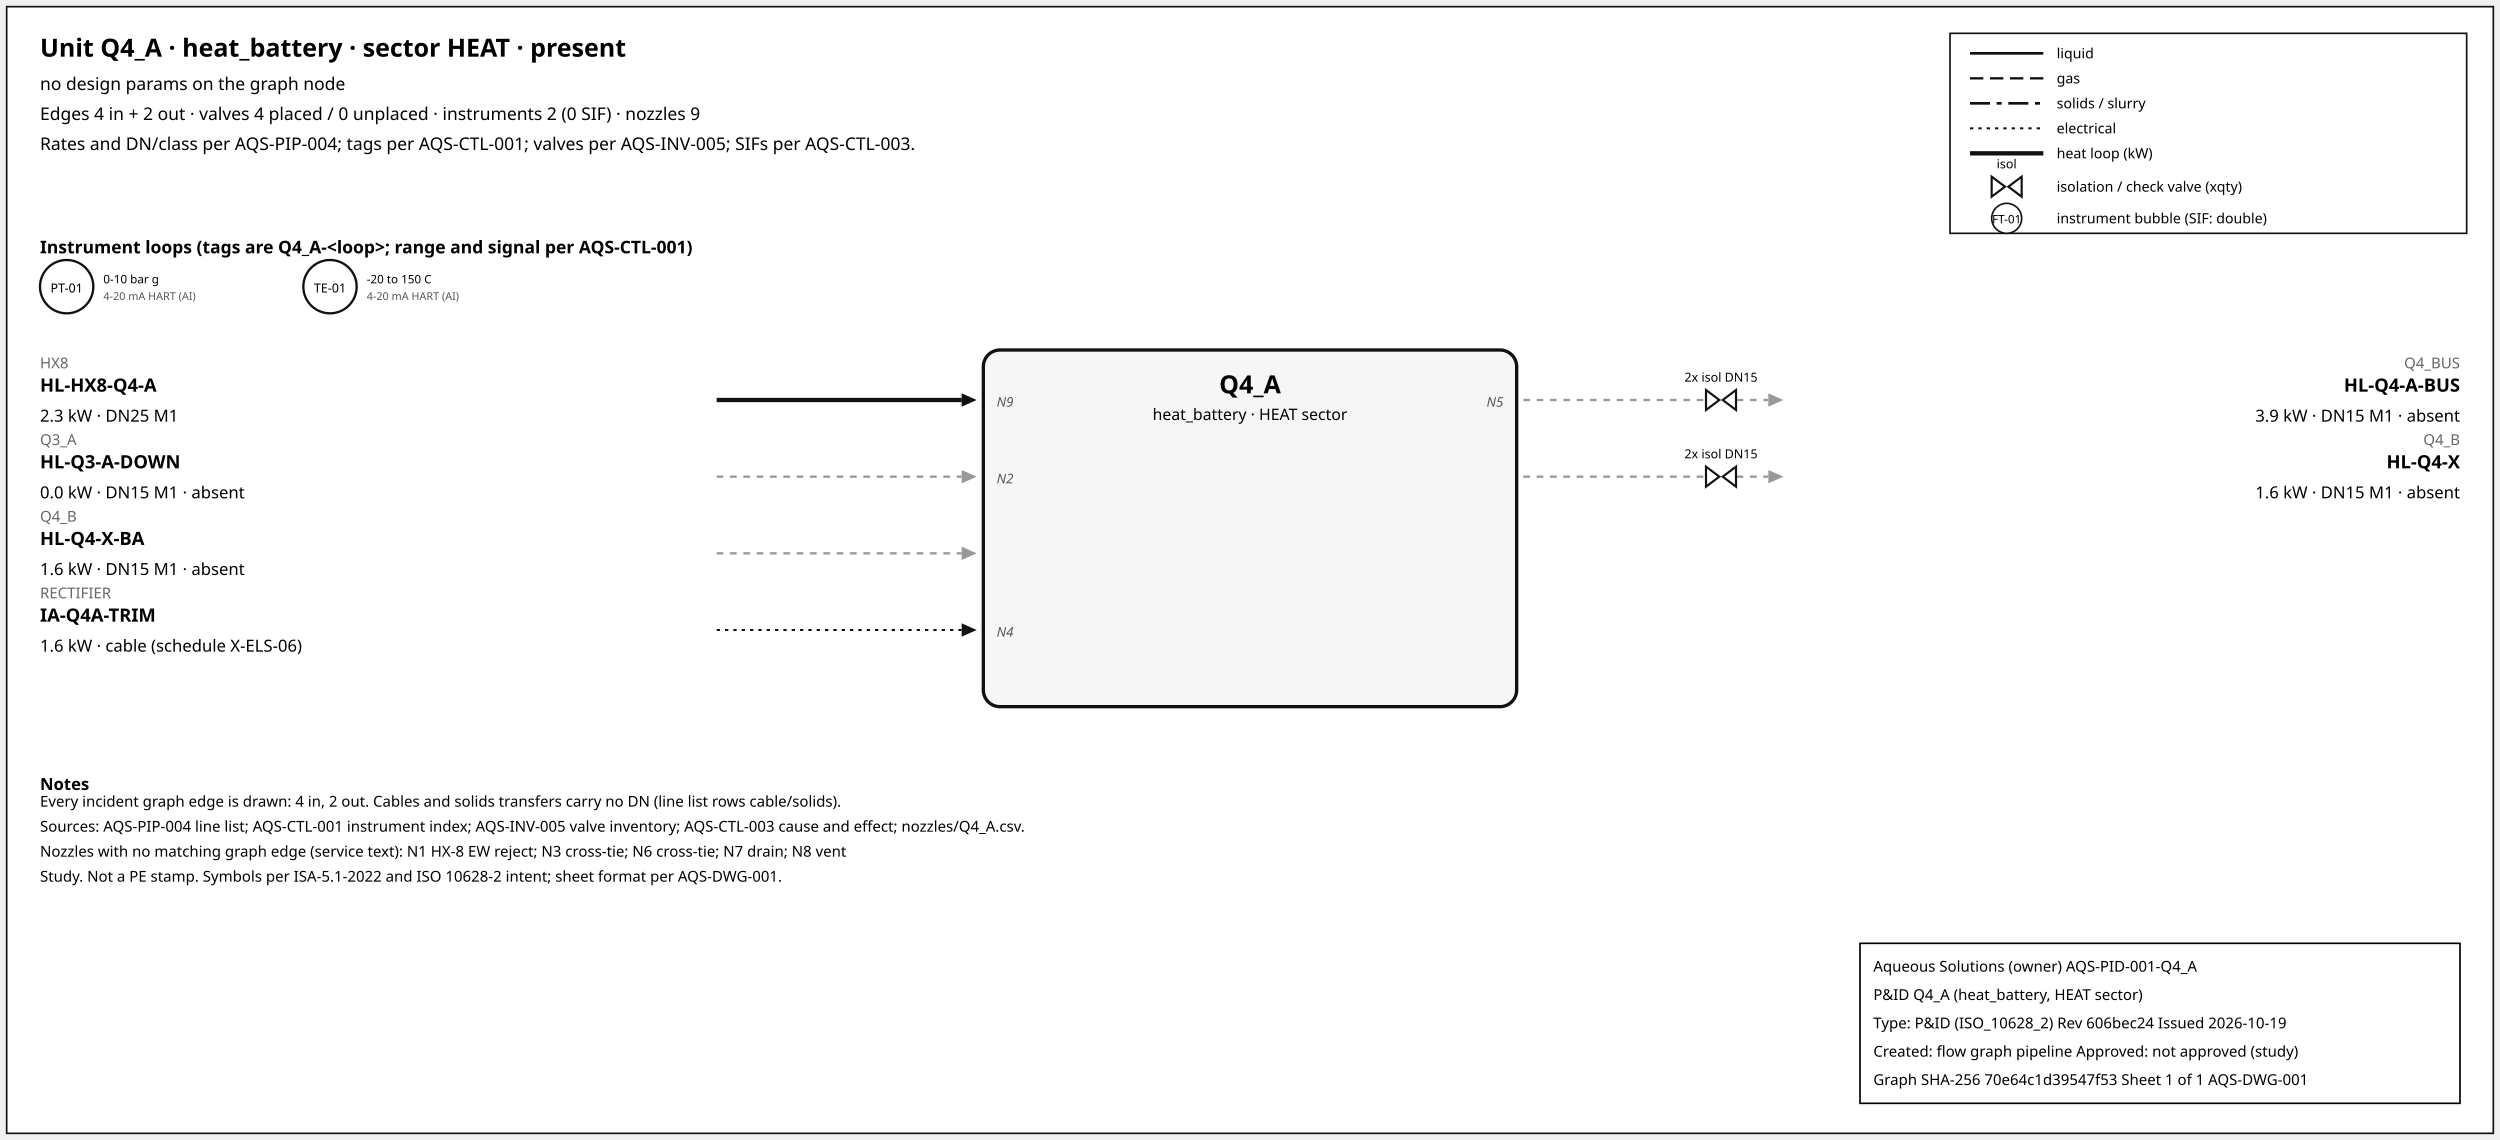
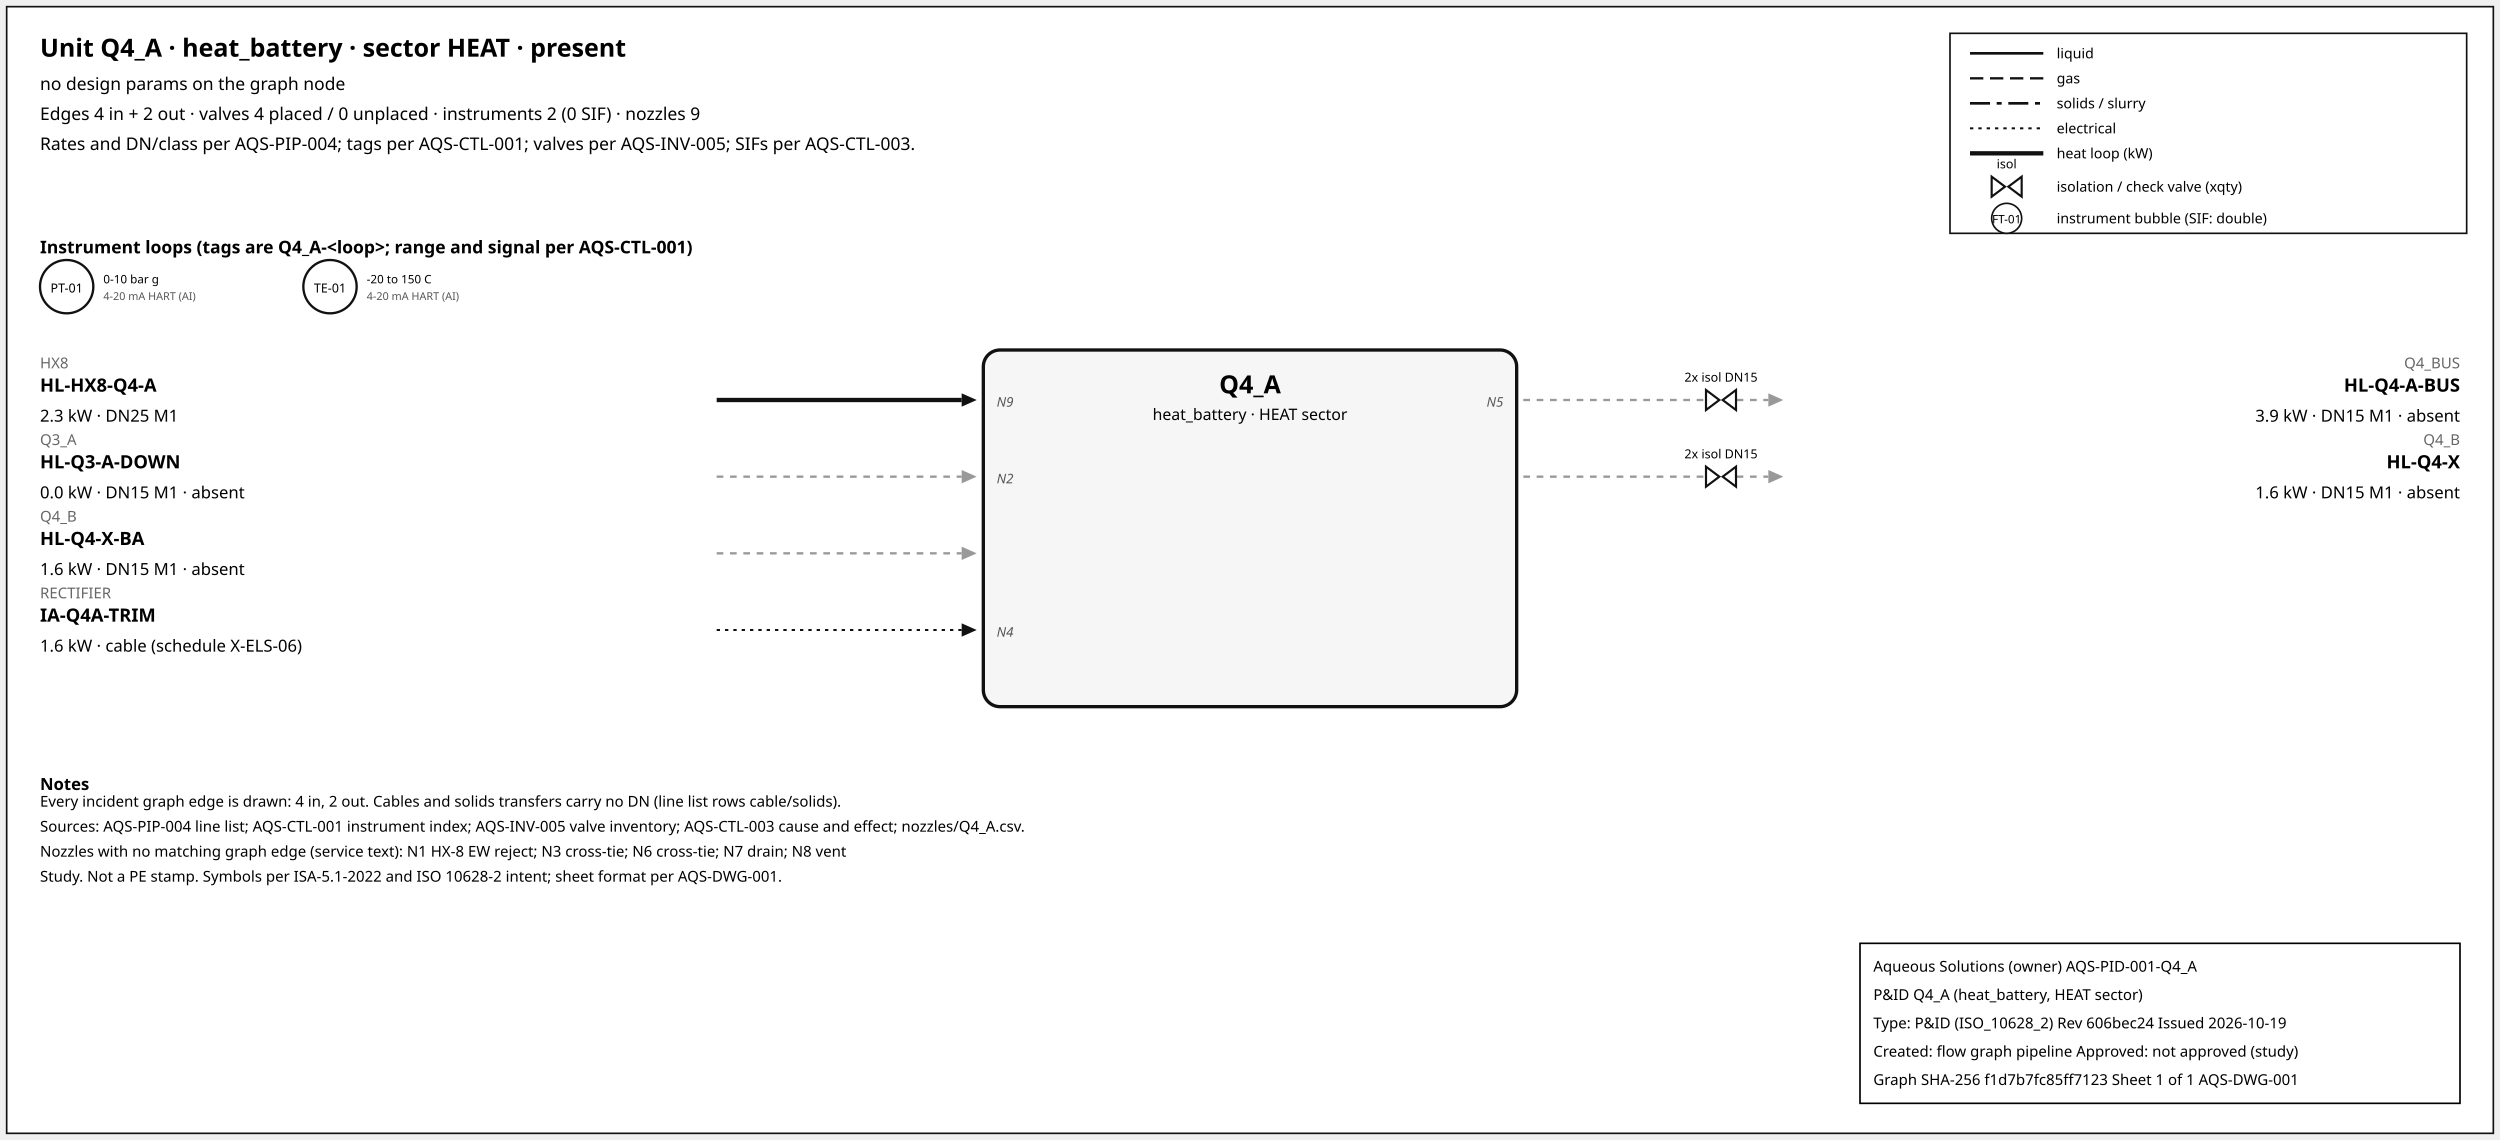
<svg xmlns="http://www.w3.org/2000/svg" width="1500" height="684" font-family="sans-serif">
  <rect x="4" y="4" width="1492" height="676" fill="white" stroke="#111" />
  <text x="24" y="34" font-size="15" font-weight="600">Unit Q4_A · heat_battery · sector HEAT · present</text>
  <text x="24" y="54" font-size="10.5">no design params on the graph node</text>
  <text x="24" y="72" font-size="10.5">Edges 4 in + 2 out · valves 4 placed / 0 unplaced · instruments 2 (0 SIF) · nozzles 9</text>
  <text x="24" y="90" font-size="10.5">Rates and DN/class per AQS-PIP-004; tags per AQS-CTL-001; valves per AQS-INV-005; SIFs per AQS-CTL-003.</text>
  <rect x="1170" y="20" width="310" height="120" fill="white" stroke="#111" />
  <line x1="1182" y1="32" x2="1226" y2="32" stroke="#111" stroke-width="1.6" />
  <text x="1234" y="35" font-size="8.5">liquid</text>
  <line x1="1182" y1="47" x2="1226" y2="47" stroke="#111" stroke-width="1.4" stroke-dasharray="8,4" />
  <text x="1234" y="50" font-size="8.5">gas</text>
  <line x1="1182" y1="62" x2="1226" y2="62" stroke="#111" stroke-width="1.6" stroke-dasharray="12,4,3,4" />
  <text x="1234" y="65" font-size="8.5">solids / slurry</text>
  <line x1="1182" y1="77" x2="1226" y2="77" stroke="#111" stroke-width="1.2" stroke-dasharray="2,3" />
  <text x="1234" y="80" font-size="8.5">electrical</text>
  <line x1="1182" y1="92" x2="1226" y2="92" stroke="#111" stroke-width="2.6" />
  <text x="1234" y="95" font-size="8.5">heat loop (kW)</text>
  <path d="M 1195.0,106 L 1203.0,112 L 1195.0,118 Z M 1213.0,106 L 1205.0,112 L 1213.0,118 Z" fill="white" stroke="#111" stroke-width="1.3" />
  <text x="1204.0" y="101.0" font-size="7.5" text-anchor="middle">isol</text>
  <text x="1234" y="115" font-size="8.5">isolation / check valve (xqty)</text>
  <circle cx="1204" cy="131" r="9" fill="white" stroke="#111" />
  <text x="1204" y="134" font-size="7" text-anchor="middle">FT-01</text>
  <text x="1234" y="134" font-size="8.5">instrument bubble (SIF: double)</text>
  <text x="24" y="152" font-size="10.5" font-weight="600">Instrument loops (tags are Q4_A-&lt;loop&gt;; range and signal per AQS-CTL-001)</text>
  <circle cx="40" cy="172" r="16" fill="white" stroke="#111" stroke-width="1.4" />
  <text x="40" y="175.5" font-size="7.5" text-anchor="middle">PT-01</text>
  <text x="62" y="170" font-size="7">0-10 bar g</text>
  <text x="62" y="180" font-size="6.5" fill="#555">4-20 mA HART (AI)</text>
  <circle cx="198" cy="172" r="16" fill="white" stroke="#111" stroke-width="1.4" />
  <text x="198" y="175.5" font-size="7.5" text-anchor="middle">TE-01</text>
  <text x="220" y="170" font-size="7">-20 to 150 C</text>
  <text x="220" y="180" font-size="6.5" fill="#555">4-20 mA HART (AI)</text>
  <rect x="590" y="210" width="320" height="214" rx="10" fill="#f6f6f6" stroke="#111" stroke-width="2" />
  <text x="750.0" y="236" font-size="15" font-weight="700" text-anchor="middle">Q4_A</text>
  <text x="750.0" y="252" font-size="9.5" text-anchor="middle">heat_battery · HEAT sector</text>
  <line x1="430" y1="240" x2="577" y2="240" stroke="#111" stroke-width="2.6" class="edge-in" />
  <polygon points="586,240 577,236 577,244" fill="#111" />
  <text x="24" y="221" font-size="9" fill="#666" text-anchor="start">HX8</text>
  <text x="24" y="235" font-size="11" font-weight="600" text-anchor="start">HL-HX8-Q4-A</text>
  <text x="24" y="253" font-size="10" text-anchor="start">2.3 kW · DN25 M1</text>
  <text x="598" y="244" font-size="8" font-style="italic" fill="#555" text-anchor="start">N9</text>
  <line x1="430" y1="286" x2="577" y2="286" stroke="#999" stroke-width="1.4" stroke-dasharray="4,4" class="edge-in" />
  <polygon points="586,286 577,282 577,290" fill="#999" />
  <text x="24" y="267" font-size="9" fill="#666" text-anchor="start">Q3_A</text>
  <text x="24" y="281" font-size="11" font-weight="600" text-anchor="start">HL-Q3-A-DOWN</text>
  <text x="24" y="299" font-size="10" text-anchor="start">0.0 kW · DN15 M1 · absent</text>
  <text x="598" y="290" font-size="8" font-style="italic" fill="#555" text-anchor="start">N2</text>
  <line x1="430" y1="332" x2="577" y2="332" stroke="#999" stroke-width="1.4" stroke-dasharray="4,4" class="edge-in" />
  <polygon points="586,332 577,328 577,336" fill="#999" />
  <text x="24" y="313" font-size="9" fill="#666" text-anchor="start">Q4_B</text>
  <text x="24" y="327" font-size="11" font-weight="600" text-anchor="start">HL-Q4-X-BA</text>
  <text x="24" y="345" font-size="10" text-anchor="start">1.6 kW · DN15 M1 · absent</text>
  <line x1="430" y1="378" x2="577" y2="378" stroke="#111" stroke-width="1.2" stroke-dasharray="2,3" class="edge-in" />
  <polygon points="586,378 577,374 577,382" fill="#111" />
  <text x="24" y="359" font-size="9" fill="#666" text-anchor="start">RECTIFIER</text>
  <text x="24" y="373" font-size="11" font-weight="600" text-anchor="start">IA-Q4A-TRIM</text>
  <text x="24" y="391" font-size="10" text-anchor="start">1.6 kW · cable (schedule X-ELS-06)</text>
  <text x="598" y="382" font-size="8" font-style="italic" fill="#555" text-anchor="start">N4</text>
  <line x1="914" y1="240" x2="1061" y2="240" stroke="#999" stroke-width="1.4" stroke-dasharray="4,4" class="edge-out" />
  <polygon points="1070,240 1061,236 1061,244" fill="#999" />
  <text x="1476" y="221" font-size="9" fill="#666" text-anchor="end">Q4_BUS</text>
  <text x="1476" y="235" font-size="11" font-weight="600" text-anchor="end">HL-Q4-A-BUS</text>
  <text x="1476" y="253" font-size="10" text-anchor="end">3.9 kW · DN15 M1 · absent</text>
  <text x="902" y="244" font-size="8" font-style="italic" fill="#555" text-anchor="end">N5</text>
  <path d="M 1023.6,234 L 1031.6,240 L 1023.6,246 Z M 1041.6,234 L 1033.6,240 L 1041.6,246 Z" fill="white" stroke="#111" stroke-width="1.3" />
  <text x="1032.6" y="229.0" font-size="7.5" text-anchor="middle">2x isol DN15</text>
  <line x1="914" y1="286" x2="1061" y2="286" stroke="#999" stroke-width="1.4" stroke-dasharray="4,4" class="edge-out" />
  <polygon points="1070,286 1061,282 1061,290" fill="#999" />
  <text x="1476" y="267" font-size="9" fill="#666" text-anchor="end">Q4_B</text>
  <text x="1476" y="281" font-size="11" font-weight="600" text-anchor="end">HL-Q4-X</text>
  <text x="1476" y="299" font-size="10" text-anchor="end">1.6 kW · DN15 M1 · absent</text>
  <path d="M 1023.6,280 L 1031.6,286 L 1023.6,292 Z M 1041.6,280 L 1033.6,286 L 1041.6,292 Z" fill="white" stroke="#111" stroke-width="1.3" />
  <text x="1032.6" y="275.0" font-size="7.5" text-anchor="middle">2x isol DN15</text>
  <text x="24" y="474" font-size="10" font-weight="600">Notes</text>
  <text x="24" y="484" font-size="9">Every incident graph edge is drawn: 4 in, 2 out. Cables and solids transfers carry no DN (line list rows cable/solids).</text>
  <text x="24" y="499" font-size="9">Sources: AQS-PIP-004 line list; AQS-CTL-001 instrument index; AQS-INV-005 valve inventory; AQS-CTL-003 cause and effect; nozzles/Q4_A.csv.</text>
  <text x="24" y="514" font-size="9">Nozzles with no matching graph edge (service text): N1 HX-8 EW reject; N3 cross-tie; N6 cross-tie; N7 drain; N8 vent</text>
  <text x="24" y="529" font-size="9">Study. Not a PE stamp. Symbols per ISA-5.1-2022 and ISO 10628-2 intent; sheet format per AQS-DWG-001.</text>
  <g id="aqs-title-block">
    <rect x="1116" y="566" width="360" height="96" fill="white" stroke="black" stroke-width="1" />
    <text x="1124" y="583" font-size="9">Aqueous Solutions (owner)   AQS-PID-001-Q4_A</text>
    <text x="1124" y="600" font-size="9">P&amp;ID Q4_A (heat_battery, HEAT sector)</text>
    <text x="1124" y="617" font-size="9">Type: P&amp;ID (ISO_10628_2)   Rev 606bec24   Issued 2026-10-19</text>
    <text x="1124" y="634" font-size="9">Created: flow graph pipeline   Approved: not approved (study)</text>
-     <text x="1124" y="651" font-size="9">Graph SHA-256 70e64c1d39547f53   Sheet 1 of 1   AQS-DWG-001</text>
+     <text x="1124" y="651" font-size="9">Graph SHA-256 f1d7b7fc85ff7123   Sheet 1 of 1   AQS-DWG-001</text>
  </g>
</svg>
